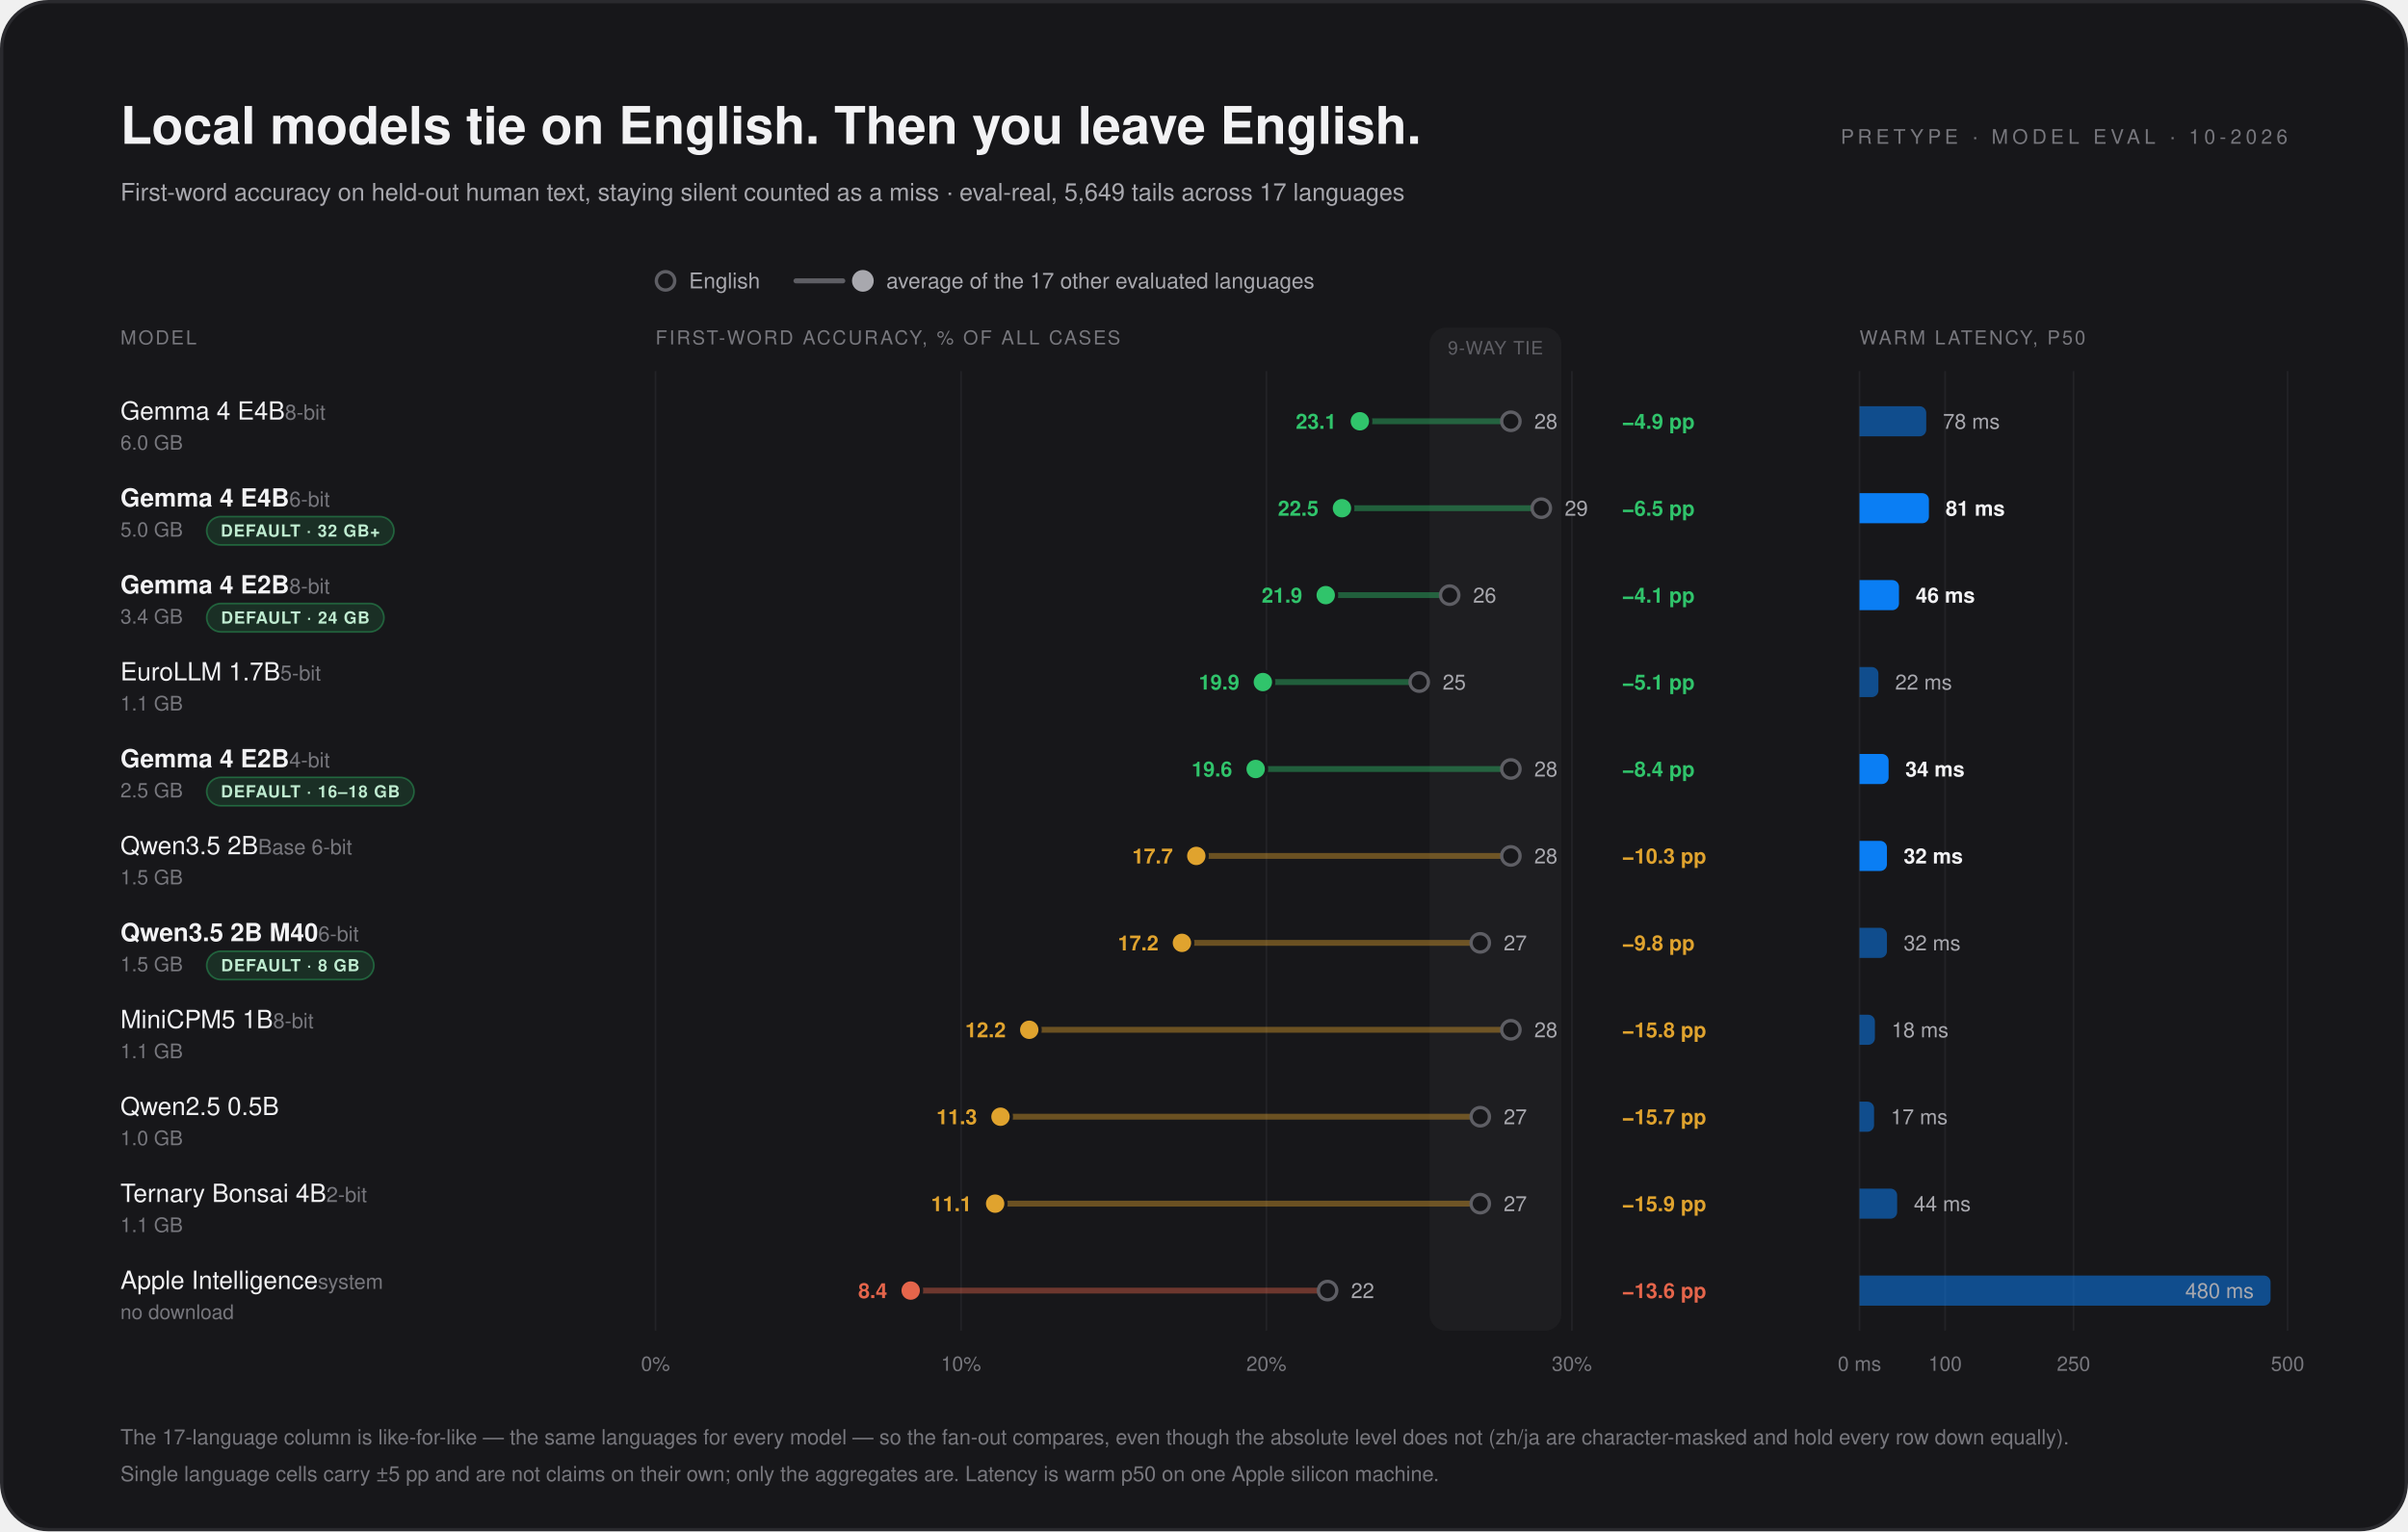
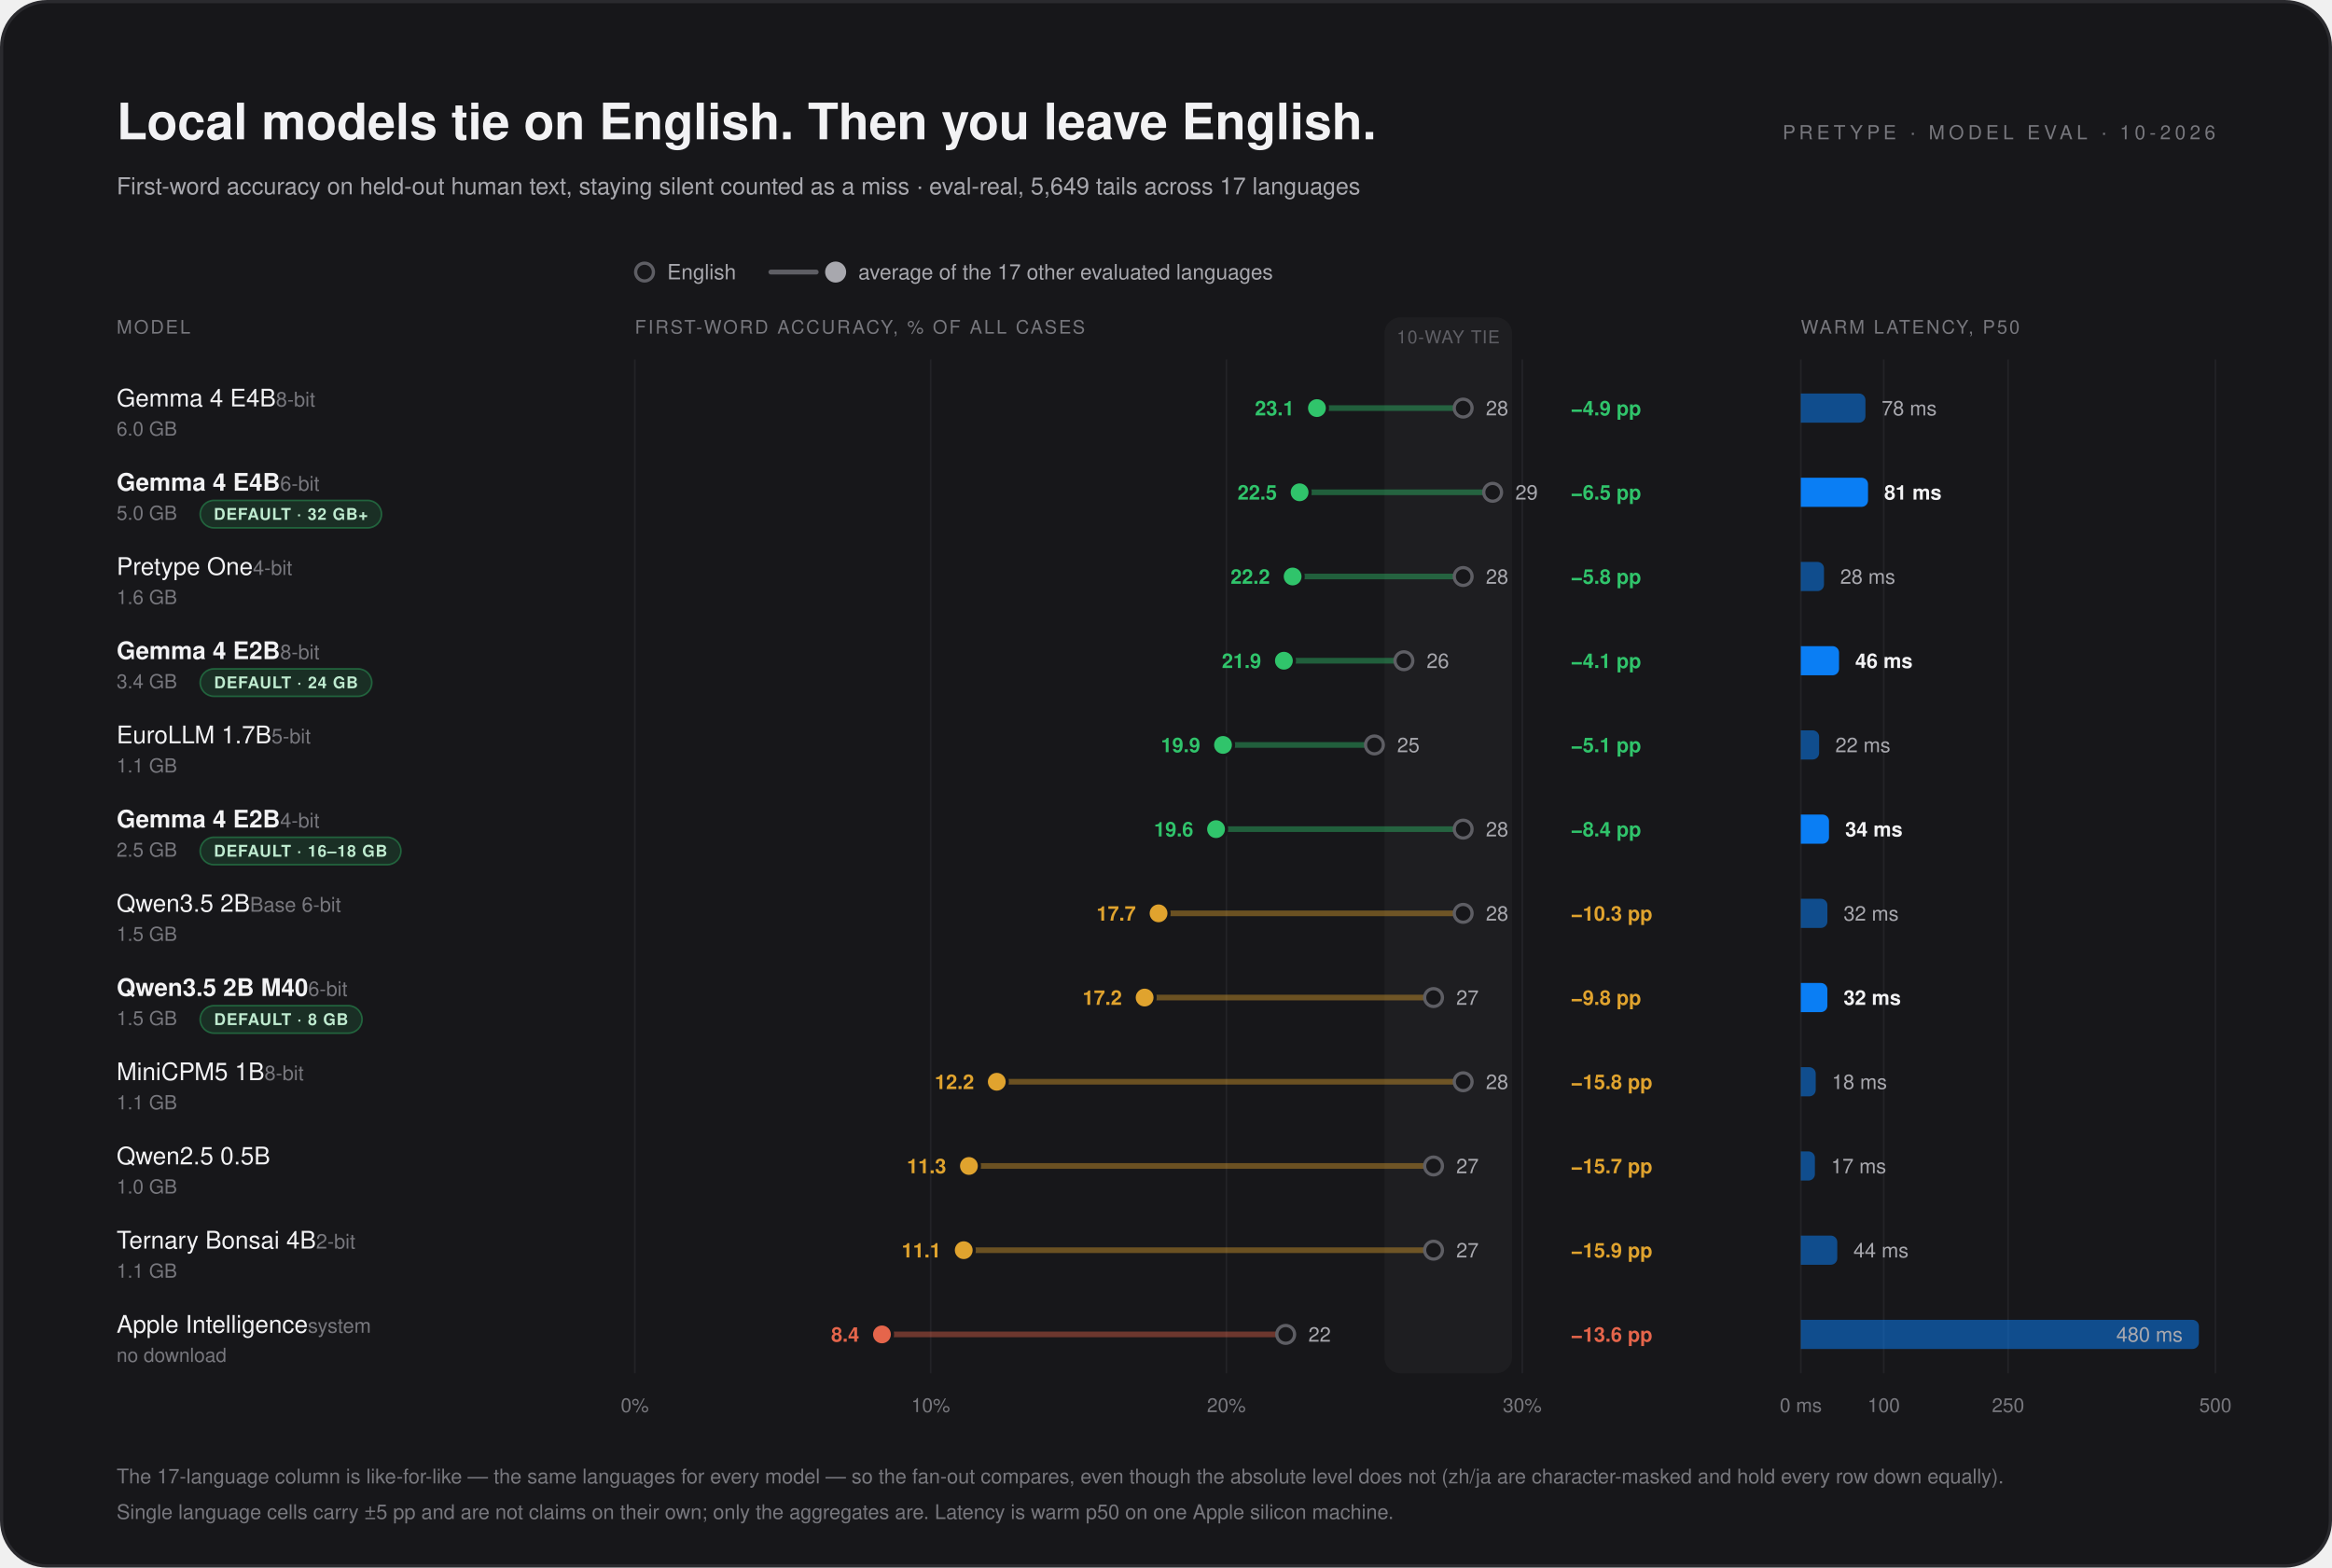
- <svg xmlns="http://www.w3.org/2000/svg" viewBox="0 0 1440 916" font-family="-apple-system,'SF Pro Text','Segoe UI',Helvetica,Arial,sans-serif" role="img" aria-label="Model catalog chart: on English 9 downloadable models score 26 to 29 percent first-word accuracy, a statistical tie, EuroLLM 1.7B 25 percent and Apple Intelligence 22 percent; averaged over 17 other languages they fan out from 23.1 percent (Gemma 4 E4B) down to 8.4 percent (Apple Intelligence). Latency spans 17 ms to 480 ms.">
-   <rect x="1" y="1" width="1438" height="914" rx="28" fill="#17171A" stroke="#2A2A2E" stroke-width="2" />
+ <svg xmlns="http://www.w3.org/2000/svg" viewBox="0 0 1440 968" font-family="-apple-system,'SF Pro Text','Segoe UI',Helvetica,Arial,sans-serif" role="img" aria-label="Model catalog chart: on English 10 downloadable models score 26 to 29 percent first-word accuracy, a statistical tie, EuroLLM 1.7B 25 percent and Apple Intelligence 22 percent; averaged over 17 other languages they fan out from 23.1 percent (Gemma 4 E4B) down to 8.4 percent (Apple Intelligence). Latency spans 17 ms to 480 ms.">
+   <rect x="1" y="1" width="1438" height="966" rx="28" fill="#17171A" stroke="#2A2A2E" stroke-width="2" />
  <text x="72" y="86" font-size="31" font-weight="650" fill="#F2F2F4">Local models tie on English. Then you leave English.</text>
  <text x="72" y="120" font-size="14.5" fill="#A8A8AE">First-word accuracy on held-out human text, staying silent counted as a miss · eval-real, 5,649 tails across 17 languages</text>
  <text x="1368" y="86" font-size="12" letter-spacing="2.5" text-anchor="end" fill="#77777D">PRETYPE · MODEL EVAL · 10-2026</text>
  <circle cx="398" cy="168" r="5.5" fill="#17171A" stroke="#5E5E64" stroke-width="2" />
  <text x="412" y="172.5" font-size="13" fill="#A8A8AE">English</text>
  <line x1="476" y1="168" x2="504" y2="168" stroke="#5E5E64" stroke-width="3" stroke-linecap="round" />
  <circle cx="516" cy="168" r="6.5" fill="#A8A8AE" />
  <text x="530" y="172.5" font-size="13" fill="#A8A8AE">average of the 17 other evaluated languages</text>
  <text x="72" y="206" font-size="11.5" letter-spacing="1.2" fill="#77777D">MODEL</text>
  <text x="392" y="206" font-size="11.5" letter-spacing="1.2" fill="#77777D">FIRST-WORD ACCURACY, % OF ALL CASES</text>
  <text x="1112" y="206" font-size="11.5" letter-spacing="1.2" fill="#77777D">WARM LATENCY, P50</text>
-   <line x1="392.0" y1="222" x2="392.0" y2="796" stroke="#232327" stroke-width="1" />
-   <text x="392.0" y="820" font-size="12" text-anchor="middle" fill="#77777D">0%</text>
-   <line x1="574.7" y1="222" x2="574.7" y2="796" stroke="#232327" stroke-width="1" />
-   <text x="574.7" y="820" font-size="12" text-anchor="middle" fill="#77777D">10%</text>
-   <line x1="757.3" y1="222" x2="757.3" y2="796" stroke="#232327" stroke-width="1" />
-   <text x="757.3" y="820" font-size="12" text-anchor="middle" fill="#77777D">20%</text>
-   <line x1="940.0" y1="222" x2="940.0" y2="796" stroke="#232327" stroke-width="1" />
-   <text x="940.0" y="820" font-size="12" text-anchor="middle" fill="#77777D">30%</text>
-   <line x1="1112.0" y1="222" x2="1112.0" y2="796" stroke="#232327" stroke-width="1" />
-   <text x="1112.0" y="820" font-size="12" text-anchor="middle" fill="#77777D">0 ms</text>
-   <line x1="1163.2" y1="222" x2="1163.2" y2="796" stroke="#232327" stroke-width="1" />
-   <text x="1163.2" y="820" font-size="12" text-anchor="middle" fill="#77777D">100</text>
-   <line x1="1240.0" y1="222" x2="1240.0" y2="796" stroke="#232327" stroke-width="1" />
-   <text x="1240.0" y="820" font-size="12" text-anchor="middle" fill="#77777D">250</text>
-   <line x1="1368.0" y1="222" x2="1368.0" y2="796" stroke="#232327" stroke-width="1" />
-   <text x="1368.0" y="820" font-size="12" text-anchor="middle" fill="#77777D">500</text>
-   <rect x="854.9" y="196" width="78.8" height="600" rx="10" fill="#FFFFFF" fill-opacity="0.035" />
-   <text x="894.3" y="212" font-size="11" letter-spacing="0.5" text-anchor="middle" fill="#5E5E64">9-WAY TIE</text>
+   <line x1="392.0" y1="222" x2="392.0" y2="848" stroke="#232327" stroke-width="1" />
+   <text x="392.0" y="872" font-size="12" text-anchor="middle" fill="#77777D">0%</text>
+   <line x1="574.7" y1="222" x2="574.7" y2="848" stroke="#232327" stroke-width="1" />
+   <text x="574.7" y="872" font-size="12" text-anchor="middle" fill="#77777D">10%</text>
+   <line x1="757.3" y1="222" x2="757.3" y2="848" stroke="#232327" stroke-width="1" />
+   <text x="757.3" y="872" font-size="12" text-anchor="middle" fill="#77777D">20%</text>
+   <line x1="940.0" y1="222" x2="940.0" y2="848" stroke="#232327" stroke-width="1" />
+   <text x="940.0" y="872" font-size="12" text-anchor="middle" fill="#77777D">30%</text>
+   <line x1="1112.0" y1="222" x2="1112.0" y2="848" stroke="#232327" stroke-width="1" />
+   <text x="1112.0" y="872" font-size="12" text-anchor="middle" fill="#77777D">0 ms</text>
+   <line x1="1163.2" y1="222" x2="1163.2" y2="848" stroke="#232327" stroke-width="1" />
+   <text x="1163.2" y="872" font-size="12" text-anchor="middle" fill="#77777D">100</text>
+   <line x1="1240.0" y1="222" x2="1240.0" y2="848" stroke="#232327" stroke-width="1" />
+   <text x="1240.0" y="872" font-size="12" text-anchor="middle" fill="#77777D">250</text>
+   <line x1="1368.0" y1="222" x2="1368.0" y2="848" stroke="#232327" stroke-width="1" />
+   <text x="1368.0" y="872" font-size="12" text-anchor="middle" fill="#77777D">500</text>
+   <rect x="854.9" y="196" width="78.8" height="652" rx="10" fill="#FFFFFF" fill-opacity="0.035" />
+   <text x="894.3" y="212" font-size="11" letter-spacing="0.5" text-anchor="middle" fill="#5E5E64">10-WAY TIE</text>
  <text x="72" y="251" font-size="15" font-weight="500" fill="#F2F2F4">Gemma 4 E4B<tspan font-size="12.5" font-weight="400" fill="#77777D"> 8-bit</tspan>
  </text>
  <text x="72" y="269" font-size="12" fill="#77777D">6.0 GB</text>
  <line x1="813.2" y1="252" x2="903.5" y2="252" stroke="#30C46B" stroke-opacity="0.42" stroke-width="3.5" stroke-linecap="round" />
  <circle cx="903.5" cy="252" r="5.5" fill="#17171A" stroke="#5E5E64" stroke-width="2" />
  <circle cx="813.2" cy="252" r="6.5" fill="#30C46B" stroke="#17171A" stroke-width="2" />
  <text x="799.2" y="256.5" font-size="12.5" font-weight="600" text-anchor="end" fill="#30C46B">23.1</text>
  <text x="917.5" y="256.5" font-size="12.5" fill="#A8A8AE">28</text>
  <text x="970" y="256.5" font-size="12.5" font-weight="600" fill="#30C46B">−4.9 pp</text>
  <path d="M 1112 243 h 35.9 a 4 4 0 0 1 4 4 v 10 a 4 4 0 0 1 -4 4 h -35.9 z" fill="#0A84FF" fill-opacity="0.5" />
  <text x="1161.9" y="256.5" font-size="12.5" font-weight="400" text-anchor="start" fill="#A8A8AE">78 ms</text>
  <text x="72" y="303" font-size="15" font-weight="650" fill="#F2F2F4">Gemma 4 E4B<tspan font-size="12.5" font-weight="400" fill="#77777D"> 6-bit</tspan>
  </text>
  <text x="72" y="321" font-size="12" fill="#77777D">5.0 GB</text>
  <rect x="123.6" y="309" width="112.0" height="17" rx="8.5" fill="#30C46B" fill-opacity="0.14" stroke="#30C46B" stroke-opacity="0.4" stroke-width="1" />
  <text x="179.6" y="321" font-size="10" font-weight="600" letter-spacing="0.5" text-anchor="middle" fill="#BFEBD0">DEFAULT · 32 GB+</text>
  <line x1="802.5" y1="304" x2="921.7" y2="304" stroke="#30C46B" stroke-opacity="0.42" stroke-width="3.5" stroke-linecap="round" />
  <circle cx="921.7" cy="304" r="5.5" fill="#17171A" stroke="#5E5E64" stroke-width="2" />
  <circle cx="802.5" cy="304" r="6.5" fill="#30C46B" stroke="#17171A" stroke-width="2" />
  <text x="788.5" y="308.5" font-size="12.5" font-weight="600" text-anchor="end" fill="#30C46B">22.5</text>
  <text x="935.7" y="308.5" font-size="12.5" fill="#A8A8AE">29</text>
  <text x="970" y="308.5" font-size="12.5" font-weight="600" fill="#30C46B">−6.5 pp</text>
  <path d="M 1112 295 h 37.5 a 4 4 0 0 1 4 4 v 10 a 4 4 0 0 1 -4 4 h -37.5 z" fill="#0A84FF" fill-opacity="0.95" />
  <text x="1163.5" y="308.5" font-size="12.5" font-weight="600" text-anchor="start" fill="#F2F2F4">81 ms</text>
-   <text x="72" y="355" font-size="15" font-weight="650" fill="#F2F2F4">Gemma 4 E2B<tspan font-size="12.5" font-weight="400" fill="#77777D"> 8-bit</tspan>
+   <text x="72" y="355" font-size="15" font-weight="500" fill="#F2F2F4">Pretype One<tspan font-size="12.5" font-weight="400" fill="#77777D"> 4-bit</tspan>
  </text>
-   <text x="72" y="373" font-size="12" fill="#77777D">3.4 GB</text>
-   <rect x="123.6" y="361" width="106.0" height="17" rx="8.5" fill="#30C46B" fill-opacity="0.14" stroke="#30C46B" stroke-opacity="0.4" stroke-width="1" />
-   <text x="176.6" y="373" font-size="10" font-weight="600" letter-spacing="0.5" text-anchor="middle" fill="#BFEBD0">DEFAULT · 24 GB</text>
-   <line x1="792.8" y1="356" x2="866.9" y2="356" stroke="#30C46B" stroke-opacity="0.42" stroke-width="3.5" stroke-linecap="round" />
-   <circle cx="866.9" cy="356" r="5.5" fill="#17171A" stroke="#5E5E64" stroke-width="2" />
-   <circle cx="792.8" cy="356" r="6.5" fill="#30C46B" stroke="#17171A" stroke-width="2" />
-   <text x="778.8" y="360.5" font-size="12.5" font-weight="600" text-anchor="end" fill="#30C46B">21.9</text>
-   <text x="880.9" y="360.5" font-size="12.5" fill="#A8A8AE">26</text>
-   <text x="970" y="360.5" font-size="12.5" font-weight="600" fill="#30C46B">−4.1 pp</text>
-   <path d="M 1112 347 h 19.6 a 4 4 0 0 1 4 4 v 10 a 4 4 0 0 1 -4 4 h -19.6 z" fill="#0A84FF" fill-opacity="0.95" />
-   <text x="1145.6" y="360.5" font-size="12.5" font-weight="600" text-anchor="start" fill="#F2F2F4">46 ms</text>
-   <text x="72" y="407" font-size="15" font-weight="500" fill="#F2F2F4">EuroLLM 1.7B<tspan font-size="12.5" font-weight="400" fill="#77777D"> 5-bit</tspan>
+   <text x="72" y="373" font-size="12" fill="#77777D">1.6 GB</text>
+   <line x1="798.2" y1="356" x2="903.5" y2="356" stroke="#30C46B" stroke-opacity="0.42" stroke-width="3.5" stroke-linecap="round" />
+   <circle cx="903.5" cy="356" r="5.5" fill="#17171A" stroke="#5E5E64" stroke-width="2" />
+   <circle cx="798.2" cy="356" r="6.5" fill="#30C46B" stroke="#17171A" stroke-width="2" />
+   <text x="784.2" y="360.5" font-size="12.5" font-weight="600" text-anchor="end" fill="#30C46B">22.2</text>
+   <text x="917.5" y="360.5" font-size="12.5" fill="#A8A8AE">28</text>
+   <text x="970" y="360.5" font-size="12.5" font-weight="600" fill="#30C46B">−5.8 pp</text>
+   <path d="M 1112 347 h 10.3 a 4 4 0 0 1 4 4 v 10 a 4 4 0 0 1 -4 4 h -10.3 z" fill="#0A84FF" fill-opacity="0.5" />
+   <text x="1136.3" y="360.5" font-size="12.5" font-weight="400" text-anchor="start" fill="#A8A8AE">28 ms</text>
+   <text x="72" y="407" font-size="15" font-weight="650" fill="#F2F2F4">Gemma 4 E2B<tspan font-size="12.5" font-weight="400" fill="#77777D"> 8-bit</tspan>
  </text>
-   <text x="72" y="425" font-size="12" fill="#77777D">1.1 GB</text>
-   <line x1="755.2" y1="408" x2="848.7" y2="408" stroke="#30C46B" stroke-opacity="0.42" stroke-width="3.5" stroke-linecap="round" />
-   <circle cx="848.7" cy="408" r="5.5" fill="#17171A" stroke="#5E5E64" stroke-width="2" />
-   <circle cx="755.2" cy="408" r="6.5" fill="#30C46B" stroke="#17171A" stroke-width="2" />
-   <text x="741.2" y="412.5" font-size="12.5" font-weight="600" text-anchor="end" fill="#30C46B">19.9</text>
-   <text x="862.7" y="412.5" font-size="12.5" fill="#A8A8AE">25</text>
-   <text x="970" y="412.5" font-size="12.5" font-weight="600" fill="#30C46B">−5.1 pp</text>
-   <path d="M 1112 399 h 7.3 a 4 4 0 0 1 4 4 v 10 a 4 4 0 0 1 -4 4 h -7.3 z" fill="#0A84FF" fill-opacity="0.5" />
-   <text x="1133.3" y="412.5" font-size="12.5" font-weight="400" text-anchor="start" fill="#A8A8AE">22 ms</text>
-   <text x="72" y="459" font-size="15" font-weight="650" fill="#F2F2F4">Gemma 4 E2B<tspan font-size="12.5" font-weight="400" fill="#77777D"> 4-bit</tspan>
+   <text x="72" y="425" font-size="12" fill="#77777D">3.4 GB</text>
+   <rect x="123.6" y="413" width="106.0" height="17" rx="8.5" fill="#30C46B" fill-opacity="0.14" stroke="#30C46B" stroke-opacity="0.4" stroke-width="1" />
+   <text x="176.6" y="425" font-size="10" font-weight="600" letter-spacing="0.5" text-anchor="middle" fill="#BFEBD0">DEFAULT · 24 GB</text>
+   <line x1="792.8" y1="408" x2="866.9" y2="408" stroke="#30C46B" stroke-opacity="0.42" stroke-width="3.5" stroke-linecap="round" />
+   <circle cx="866.9" cy="408" r="5.5" fill="#17171A" stroke="#5E5E64" stroke-width="2" />
+   <circle cx="792.8" cy="408" r="6.5" fill="#30C46B" stroke="#17171A" stroke-width="2" />
+   <text x="778.8" y="412.5" font-size="12.5" font-weight="600" text-anchor="end" fill="#30C46B">21.9</text>
+   <text x="880.9" y="412.5" font-size="12.5" fill="#A8A8AE">26</text>
+   <text x="970" y="412.5" font-size="12.5" font-weight="600" fill="#30C46B">−4.1 pp</text>
+   <path d="M 1112 399 h 19.6 a 4 4 0 0 1 4 4 v 10 a 4 4 0 0 1 -4 4 h -19.6 z" fill="#0A84FF" fill-opacity="0.95" />
+   <text x="1145.6" y="412.5" font-size="12.5" font-weight="600" text-anchor="start" fill="#F2F2F4">46 ms</text>
+   <text x="72" y="459" font-size="15" font-weight="500" fill="#F2F2F4">EuroLLM 1.7B<tspan font-size="12.5" font-weight="400" fill="#77777D"> 5-bit</tspan>
  </text>
-   <text x="72" y="477" font-size="12" fill="#77777D">2.5 GB</text>
-   <rect x="123.6" y="465" width="124.0" height="17" rx="8.5" fill="#30C46B" fill-opacity="0.14" stroke="#30C46B" stroke-opacity="0.4" stroke-width="1" />
-   <text x="185.6" y="477" font-size="10" font-weight="600" letter-spacing="0.5" text-anchor="middle" fill="#BFEBD0">DEFAULT · 16–18 GB</text>
-   <line x1="750.9" y1="460" x2="903.5" y2="460" stroke="#30C46B" stroke-opacity="0.42" stroke-width="3.5" stroke-linecap="round" />
-   <circle cx="903.5" cy="460" r="5.5" fill="#17171A" stroke="#5E5E64" stroke-width="2" />
-   <circle cx="750.9" cy="460" r="6.5" fill="#30C46B" stroke="#17171A" stroke-width="2" />
-   <text x="736.9" y="464.5" font-size="12.5" font-weight="600" text-anchor="end" fill="#30C46B">19.6</text>
-   <text x="917.5" y="464.5" font-size="12.5" fill="#A8A8AE">28</text>
-   <text x="970" y="464.5" font-size="12.5" font-weight="600" fill="#30C46B">−8.4 pp</text>
-   <path d="M 1112 451 h 13.4 a 4 4 0 0 1 4 4 v 10 a 4 4 0 0 1 -4 4 h -13.4 z" fill="#0A84FF" fill-opacity="0.95" />
-   <text x="1139.4" y="464.5" font-size="12.5" font-weight="600" text-anchor="start" fill="#F2F2F4">34 ms</text>
-   <text x="72" y="511" font-size="15" font-weight="500" fill="#F2F2F4">Qwen3.5 2B<tspan font-size="12.5" font-weight="400" fill="#77777D"> Base 6-bit</tspan>
+   <text x="72" y="477" font-size="12" fill="#77777D">1.1 GB</text>
+   <line x1="755.2" y1="460" x2="848.7" y2="460" stroke="#30C46B" stroke-opacity="0.42" stroke-width="3.5" stroke-linecap="round" />
+   <circle cx="848.7" cy="460" r="5.5" fill="#17171A" stroke="#5E5E64" stroke-width="2" />
+   <circle cx="755.2" cy="460" r="6.5" fill="#30C46B" stroke="#17171A" stroke-width="2" />
+   <text x="741.2" y="464.5" font-size="12.5" font-weight="600" text-anchor="end" fill="#30C46B">19.9</text>
+   <text x="862.7" y="464.5" font-size="12.5" fill="#A8A8AE">25</text>
+   <text x="970" y="464.5" font-size="12.5" font-weight="600" fill="#30C46B">−5.1 pp</text>
+   <path d="M 1112 451 h 7.3 a 4 4 0 0 1 4 4 v 10 a 4 4 0 0 1 -4 4 h -7.3 z" fill="#0A84FF" fill-opacity="0.5" />
+   <text x="1133.3" y="464.5" font-size="12.5" font-weight="400" text-anchor="start" fill="#A8A8AE">22 ms</text>
+   <text x="72" y="511" font-size="15" font-weight="650" fill="#F2F2F4">Gemma 4 E2B<tspan font-size="12.5" font-weight="400" fill="#77777D"> 4-bit</tspan>
  </text>
-   <text x="72" y="529" font-size="12" fill="#77777D">1.5 GB</text>
-   <line x1="715.4" y1="512" x2="903.5" y2="512" stroke="#E0A32E" stroke-opacity="0.42" stroke-width="3.5" stroke-linecap="round" />
+   <text x="72" y="529" font-size="12" fill="#77777D">2.5 GB</text>
+   <rect x="123.6" y="517" width="124.0" height="17" rx="8.5" fill="#30C46B" fill-opacity="0.14" stroke="#30C46B" stroke-opacity="0.4" stroke-width="1" />
+   <text x="185.6" y="529" font-size="10" font-weight="600" letter-spacing="0.5" text-anchor="middle" fill="#BFEBD0">DEFAULT · 16–18 GB</text>
+   <line x1="750.9" y1="512" x2="903.5" y2="512" stroke="#30C46B" stroke-opacity="0.42" stroke-width="3.5" stroke-linecap="round" />
  <circle cx="903.5" cy="512" r="5.5" fill="#17171A" stroke="#5E5E64" stroke-width="2" />
-   <circle cx="715.4" cy="512" r="6.5" fill="#E0A32E" stroke="#17171A" stroke-width="2" />
-   <text x="701.4" y="516.5" font-size="12.5" font-weight="600" text-anchor="end" fill="#E0A32E">17.7</text>
+   <circle cx="750.9" cy="512" r="6.5" fill="#30C46B" stroke="#17171A" stroke-width="2" />
+   <text x="736.9" y="516.5" font-size="12.5" font-weight="600" text-anchor="end" fill="#30C46B">19.6</text>
  <text x="917.5" y="516.5" font-size="12.5" fill="#A8A8AE">28</text>
-   <text x="970" y="516.5" font-size="12.5" font-weight="600" fill="#E0A32E">−10.3 pp</text>
-   <path d="M 1112 503 h 12.4 a 4 4 0 0 1 4 4 v 10 a 4 4 0 0 1 -4 4 h -12.4 z" fill="#0A84FF" fill-opacity="0.95" />
-   <text x="1138.4" y="516.5" font-size="12.5" font-weight="600" text-anchor="start" fill="#F2F2F4">32 ms</text>
-   <text x="72" y="563" font-size="15" font-weight="650" fill="#F2F2F4">Qwen3.5 2B M40<tspan font-size="12.5" font-weight="400" fill="#77777D"> 6-bit</tspan>
+   <text x="970" y="516.5" font-size="12.5" font-weight="600" fill="#30C46B">−8.4 pp</text>
+   <path d="M 1112 503 h 13.4 a 4 4 0 0 1 4 4 v 10 a 4 4 0 0 1 -4 4 h -13.4 z" fill="#0A84FF" fill-opacity="0.95" />
+   <text x="1139.4" y="516.5" font-size="12.5" font-weight="600" text-anchor="start" fill="#F2F2F4">34 ms</text>
+   <text x="72" y="563" font-size="15" font-weight="500" fill="#F2F2F4">Qwen3.5 2B<tspan font-size="12.5" font-weight="400" fill="#77777D"> Base 6-bit</tspan>
  </text>
  <text x="72" y="581" font-size="12" fill="#77777D">1.5 GB</text>
-   <rect x="123.6" y="569" width="100.0" height="17" rx="8.5" fill="#30C46B" fill-opacity="0.14" stroke="#30C46B" stroke-opacity="0.4" stroke-width="1" />
-   <text x="173.6" y="581" font-size="10" font-weight="600" letter-spacing="0.5" text-anchor="middle" fill="#BFEBD0">DEFAULT · 8 GB</text>
-   <line x1="706.8" y1="564" x2="885.2" y2="564" stroke="#E0A32E" stroke-opacity="0.42" stroke-width="3.5" stroke-linecap="round" />
-   <circle cx="885.2" cy="564" r="5.5" fill="#17171A" stroke="#5E5E64" stroke-width="2" />
-   <circle cx="706.8" cy="564" r="6.5" fill="#E0A32E" stroke="#17171A" stroke-width="2" />
-   <text x="692.8" y="568.5" font-size="12.5" font-weight="600" text-anchor="end" fill="#E0A32E">17.2</text>
-   <text x="899.2" y="568.5" font-size="12.5" fill="#A8A8AE">27</text>
-   <text x="970" y="568.5" font-size="12.5" font-weight="600" fill="#E0A32E">−9.8 pp</text>
+   <line x1="715.4" y1="564" x2="903.5" y2="564" stroke="#E0A32E" stroke-opacity="0.42" stroke-width="3.5" stroke-linecap="round" />
+   <circle cx="903.5" cy="564" r="5.5" fill="#17171A" stroke="#5E5E64" stroke-width="2" />
+   <circle cx="715.4" cy="564" r="6.5" fill="#E0A32E" stroke="#17171A" stroke-width="2" />
+   <text x="701.4" y="568.5" font-size="12.5" font-weight="600" text-anchor="end" fill="#E0A32E">17.7</text>
+   <text x="917.5" y="568.5" font-size="12.5" fill="#A8A8AE">28</text>
+   <text x="970" y="568.5" font-size="12.5" font-weight="600" fill="#E0A32E">−10.3 pp</text>
  <path d="M 1112 555 h 12.4 a 4 4 0 0 1 4 4 v 10 a 4 4 0 0 1 -4 4 h -12.4 z" fill="#0A84FF" fill-opacity="0.5" />
  <text x="1138.4" y="568.5" font-size="12.5" font-weight="400" text-anchor="start" fill="#A8A8AE">32 ms</text>
-   <text x="72" y="615" font-size="15" font-weight="500" fill="#F2F2F4">MiniCPM5 1B<tspan font-size="12.5" font-weight="400" fill="#77777D"> 8-bit</tspan>
+   <text x="72" y="615" font-size="15" font-weight="650" fill="#F2F2F4">Qwen3.5 2B M40<tspan font-size="12.5" font-weight="400" fill="#77777D"> 6-bit</tspan>
  </text>
-   <text x="72" y="633" font-size="12" fill="#77777D">1.1 GB</text>
-   <line x1="615.5" y1="616" x2="903.5" y2="616" stroke="#E0A32E" stroke-opacity="0.42" stroke-width="3.5" stroke-linecap="round" />
-   <circle cx="903.5" cy="616" r="5.5" fill="#17171A" stroke="#5E5E64" stroke-width="2" />
-   <circle cx="615.5" cy="616" r="6.5" fill="#E0A32E" stroke="#17171A" stroke-width="2" />
-   <text x="601.5" y="620.5" font-size="12.5" font-weight="600" text-anchor="end" fill="#E0A32E">12.2</text>
-   <text x="917.5" y="620.5" font-size="12.5" fill="#A8A8AE">28</text>
-   <text x="970" y="620.5" font-size="12.5" font-weight="600" fill="#E0A32E">−15.8 pp</text>
-   <path d="M 1112 607 h 5.2 a 4 4 0 0 1 4 4 v 10 a 4 4 0 0 1 -4 4 h -5.2 z" fill="#0A84FF" fill-opacity="0.5" />
-   <text x="1131.2" y="620.5" font-size="12.5" font-weight="400" text-anchor="start" fill="#A8A8AE">18 ms</text>
-   <text x="72" y="667" font-size="15" font-weight="500" fill="#F2F2F4">Qwen2.5 0.5B</text>
-   <text x="72" y="685" font-size="12" fill="#77777D">1.0 GB</text>
-   <line x1="598.3" y1="668" x2="885.2" y2="668" stroke="#E0A32E" stroke-opacity="0.42" stroke-width="3.5" stroke-linecap="round" />
-   <circle cx="885.2" cy="668" r="5.5" fill="#17171A" stroke="#5E5E64" stroke-width="2" />
-   <circle cx="598.3" cy="668" r="6.5" fill="#E0A32E" stroke="#17171A" stroke-width="2" />
-   <text x="584.3" y="672.5" font-size="12.5" font-weight="600" text-anchor="end" fill="#E0A32E">11.3</text>
-   <text x="899.2" y="672.5" font-size="12.5" fill="#A8A8AE">27</text>
-   <text x="970" y="672.5" font-size="12.5" font-weight="600" fill="#E0A32E">−15.7 pp</text>
-   <path d="M 1112 659 h 4.7 a 4 4 0 0 1 4 4 v 10 a 4 4 0 0 1 -4 4 h -4.7 z" fill="#0A84FF" fill-opacity="0.5" />
-   <text x="1130.7" y="672.5" font-size="12.5" font-weight="400" text-anchor="start" fill="#A8A8AE">17 ms</text>
-   <text x="72" y="719" font-size="15" font-weight="500" fill="#F2F2F4">Ternary Bonsai 4B<tspan font-size="12.5" font-weight="400" fill="#77777D"> 2-bit</tspan>
+   <text x="72" y="633" font-size="12" fill="#77777D">1.5 GB</text>
+   <rect x="123.6" y="621" width="100.0" height="17" rx="8.5" fill="#30C46B" fill-opacity="0.14" stroke="#30C46B" stroke-opacity="0.4" stroke-width="1" />
+   <text x="173.6" y="633" font-size="10" font-weight="600" letter-spacing="0.5" text-anchor="middle" fill="#BFEBD0">DEFAULT · 8 GB</text>
+   <line x1="706.8" y1="616" x2="885.2" y2="616" stroke="#E0A32E" stroke-opacity="0.42" stroke-width="3.5" stroke-linecap="round" />
+   <circle cx="885.2" cy="616" r="5.5" fill="#17171A" stroke="#5E5E64" stroke-width="2" />
+   <circle cx="706.8" cy="616" r="6.5" fill="#E0A32E" stroke="#17171A" stroke-width="2" />
+   <text x="692.8" y="620.5" font-size="12.5" font-weight="600" text-anchor="end" fill="#E0A32E">17.2</text>
+   <text x="899.2" y="620.5" font-size="12.5" fill="#A8A8AE">27</text>
+   <text x="970" y="620.5" font-size="12.5" font-weight="600" fill="#E0A32E">−9.8 pp</text>
+   <path d="M 1112 607 h 12.4 a 4 4 0 0 1 4 4 v 10 a 4 4 0 0 1 -4 4 h -12.4 z" fill="#0A84FF" fill-opacity="0.95" />
+   <text x="1138.4" y="620.5" font-size="12.5" font-weight="600" text-anchor="start" fill="#F2F2F4">32 ms</text>
+   <text x="72" y="667" font-size="15" font-weight="500" fill="#F2F2F4">MiniCPM5 1B<tspan font-size="12.5" font-weight="400" fill="#77777D"> 8-bit</tspan>
  </text>
-   <text x="72" y="737" font-size="12" fill="#77777D">1.1 GB</text>
-   <line x1="595.1" y1="720" x2="885.2" y2="720" stroke="#E0A32E" stroke-opacity="0.42" stroke-width="3.5" stroke-linecap="round" />
+   <text x="72" y="685" font-size="12" fill="#77777D">1.1 GB</text>
+   <line x1="615.5" y1="668" x2="903.5" y2="668" stroke="#E0A32E" stroke-opacity="0.42" stroke-width="3.5" stroke-linecap="round" />
+   <circle cx="903.5" cy="668" r="5.5" fill="#17171A" stroke="#5E5E64" stroke-width="2" />
+   <circle cx="615.5" cy="668" r="6.5" fill="#E0A32E" stroke="#17171A" stroke-width="2" />
+   <text x="601.5" y="672.5" font-size="12.5" font-weight="600" text-anchor="end" fill="#E0A32E">12.2</text>
+   <text x="917.5" y="672.5" font-size="12.5" fill="#A8A8AE">28</text>
+   <text x="970" y="672.5" font-size="12.5" font-weight="600" fill="#E0A32E">−15.8 pp</text>
+   <path d="M 1112 659 h 5.2 a 4 4 0 0 1 4 4 v 10 a 4 4 0 0 1 -4 4 h -5.2 z" fill="#0A84FF" fill-opacity="0.5" />
+   <text x="1131.2" y="672.5" font-size="12.5" font-weight="400" text-anchor="start" fill="#A8A8AE">18 ms</text>
+   <text x="72" y="719" font-size="15" font-weight="500" fill="#F2F2F4">Qwen2.5 0.5B</text>
+   <text x="72" y="737" font-size="12" fill="#77777D">1.0 GB</text>
+   <line x1="598.3" y1="720" x2="885.2" y2="720" stroke="#E0A32E" stroke-opacity="0.42" stroke-width="3.5" stroke-linecap="round" />
  <circle cx="885.2" cy="720" r="5.5" fill="#17171A" stroke="#5E5E64" stroke-width="2" />
-   <circle cx="595.1" cy="720" r="6.5" fill="#E0A32E" stroke="#17171A" stroke-width="2" />
-   <text x="581.1" y="724.5" font-size="12.5" font-weight="600" text-anchor="end" fill="#E0A32E">11.1</text>
+   <circle cx="598.3" cy="720" r="6.5" fill="#E0A32E" stroke="#17171A" stroke-width="2" />
+   <text x="584.3" y="724.5" font-size="12.5" font-weight="600" text-anchor="end" fill="#E0A32E">11.3</text>
  <text x="899.2" y="724.5" font-size="12.5" fill="#A8A8AE">27</text>
-   <text x="970" y="724.5" font-size="12.5" font-weight="600" fill="#E0A32E">−15.9 pp</text>
-   <path d="M 1112 711 h 18.5 a 4 4 0 0 1 4 4 v 10 a 4 4 0 0 1 -4 4 h -18.5 z" fill="#0A84FF" fill-opacity="0.5" />
-   <text x="1144.5" y="724.5" font-size="12.5" font-weight="400" text-anchor="start" fill="#A8A8AE">44 ms</text>
-   <text x="72" y="771" font-size="15" font-weight="500" fill="#F2F2F4">Apple Intelligence<tspan font-size="12.5" font-weight="400" fill="#77777D"> system</tspan>
+   <text x="970" y="724.5" font-size="12.5" font-weight="600" fill="#E0A32E">−15.7 pp</text>
+   <path d="M 1112 711 h 4.7 a 4 4 0 0 1 4 4 v 10 a 4 4 0 0 1 -4 4 h -4.7 z" fill="#0A84FF" fill-opacity="0.5" />
+   <text x="1130.7" y="724.5" font-size="12.5" font-weight="400" text-anchor="start" fill="#A8A8AE">17 ms</text>
+   <text x="72" y="771" font-size="15" font-weight="500" fill="#F2F2F4">Ternary Bonsai 4B<tspan font-size="12.5" font-weight="400" fill="#77777D"> 2-bit</tspan>
  </text>
-   <text x="72" y="789" font-size="12" fill="#77777D">no download</text>
-   <line x1="544.6" y1="772" x2="793.9" y2="772" stroke="#E5654B" stroke-opacity="0.42" stroke-width="3.5" stroke-linecap="round" />
-   <circle cx="793.9" cy="772" r="5.5" fill="#17171A" stroke="#5E5E64" stroke-width="2" />
-   <circle cx="544.6" cy="772" r="6.5" fill="#E5654B" stroke="#17171A" stroke-width="2" />
-   <text x="530.6" y="776.5" font-size="12.5" font-weight="600" text-anchor="end" fill="#E5654B">8.4</text>
-   <text x="807.9" y="776.5" font-size="12.5" fill="#A8A8AE">22</text>
-   <text x="970" y="776.5" font-size="12.5" font-weight="600" fill="#E5654B">−13.6 pp</text>
-   <path d="M 1112 763 h 241.8 a 4 4 0 0 1 4 4 v 10 a 4 4 0 0 1 -4 4 h -241.8 z" fill="#0A84FF" fill-opacity="0.5" />
-   <text x="1347.8" y="776.5" font-size="12.5" font-weight="400" text-anchor="end" fill="#A8A8AE">480 ms</text>
-   <text x="72" y="864" font-size="12.5" fill="#77777D">The 17-language column is like-for-like — the same languages for every model — so the fan-out compares, even though the absolute level does not (zh/ja are character-masked and hold every row down equally).</text>
-   <text x="72" y="886" font-size="12.5" fill="#77777D">Single language cells carry ±5 pp and are not claims on their own; only the aggregates are. Latency is warm p50 on one Apple silicon machine.</text>
+   <text x="72" y="789" font-size="12" fill="#77777D">1.1 GB</text>
+   <line x1="595.1" y1="772" x2="885.2" y2="772" stroke="#E0A32E" stroke-opacity="0.42" stroke-width="3.5" stroke-linecap="round" />
+   <circle cx="885.2" cy="772" r="5.5" fill="#17171A" stroke="#5E5E64" stroke-width="2" />
+   <circle cx="595.1" cy="772" r="6.5" fill="#E0A32E" stroke="#17171A" stroke-width="2" />
+   <text x="581.1" y="776.5" font-size="12.5" font-weight="600" text-anchor="end" fill="#E0A32E">11.1</text>
+   <text x="899.2" y="776.5" font-size="12.5" fill="#A8A8AE">27</text>
+   <text x="970" y="776.5" font-size="12.5" font-weight="600" fill="#E0A32E">−15.9 pp</text>
+   <path d="M 1112 763 h 18.5 a 4 4 0 0 1 4 4 v 10 a 4 4 0 0 1 -4 4 h -18.5 z" fill="#0A84FF" fill-opacity="0.5" />
+   <text x="1144.5" y="776.5" font-size="12.5" font-weight="400" text-anchor="start" fill="#A8A8AE">44 ms</text>
+   <text x="72" y="823" font-size="15" font-weight="500" fill="#F2F2F4">Apple Intelligence<tspan font-size="12.5" font-weight="400" fill="#77777D"> system</tspan>
+   </text>
+   <text x="72" y="841" font-size="12" fill="#77777D">no download</text>
+   <line x1="544.6" y1="824" x2="793.9" y2="824" stroke="#E5654B" stroke-opacity="0.42" stroke-width="3.5" stroke-linecap="round" />
+   <circle cx="793.9" cy="824" r="5.5" fill="#17171A" stroke="#5E5E64" stroke-width="2" />
+   <circle cx="544.6" cy="824" r="6.5" fill="#E5654B" stroke="#17171A" stroke-width="2" />
+   <text x="530.6" y="828.5" font-size="12.5" font-weight="600" text-anchor="end" fill="#E5654B">8.4</text>
+   <text x="807.9" y="828.5" font-size="12.5" fill="#A8A8AE">22</text>
+   <text x="970" y="828.5" font-size="12.5" font-weight="600" fill="#E5654B">−13.6 pp</text>
+   <path d="M 1112 815 h 241.8 a 4 4 0 0 1 4 4 v 10 a 4 4 0 0 1 -4 4 h -241.8 z" fill="#0A84FF" fill-opacity="0.5" />
+   <text x="1347.8" y="828.5" font-size="12.5" font-weight="400" text-anchor="end" fill="#A8A8AE">480 ms</text>
+   <text x="72" y="916" font-size="12.5" fill="#77777D">The 17-language column is like-for-like — the same languages for every model — so the fan-out compares, even though the absolute level does not (zh/ja are character-masked and hold every row down equally).</text>
+   <text x="72" y="938" font-size="12.5" fill="#77777D">Single language cells carry ±5 pp and are not claims on their own; only the aggregates are. Latency is warm p50 on one Apple silicon machine.</text>
</svg>
